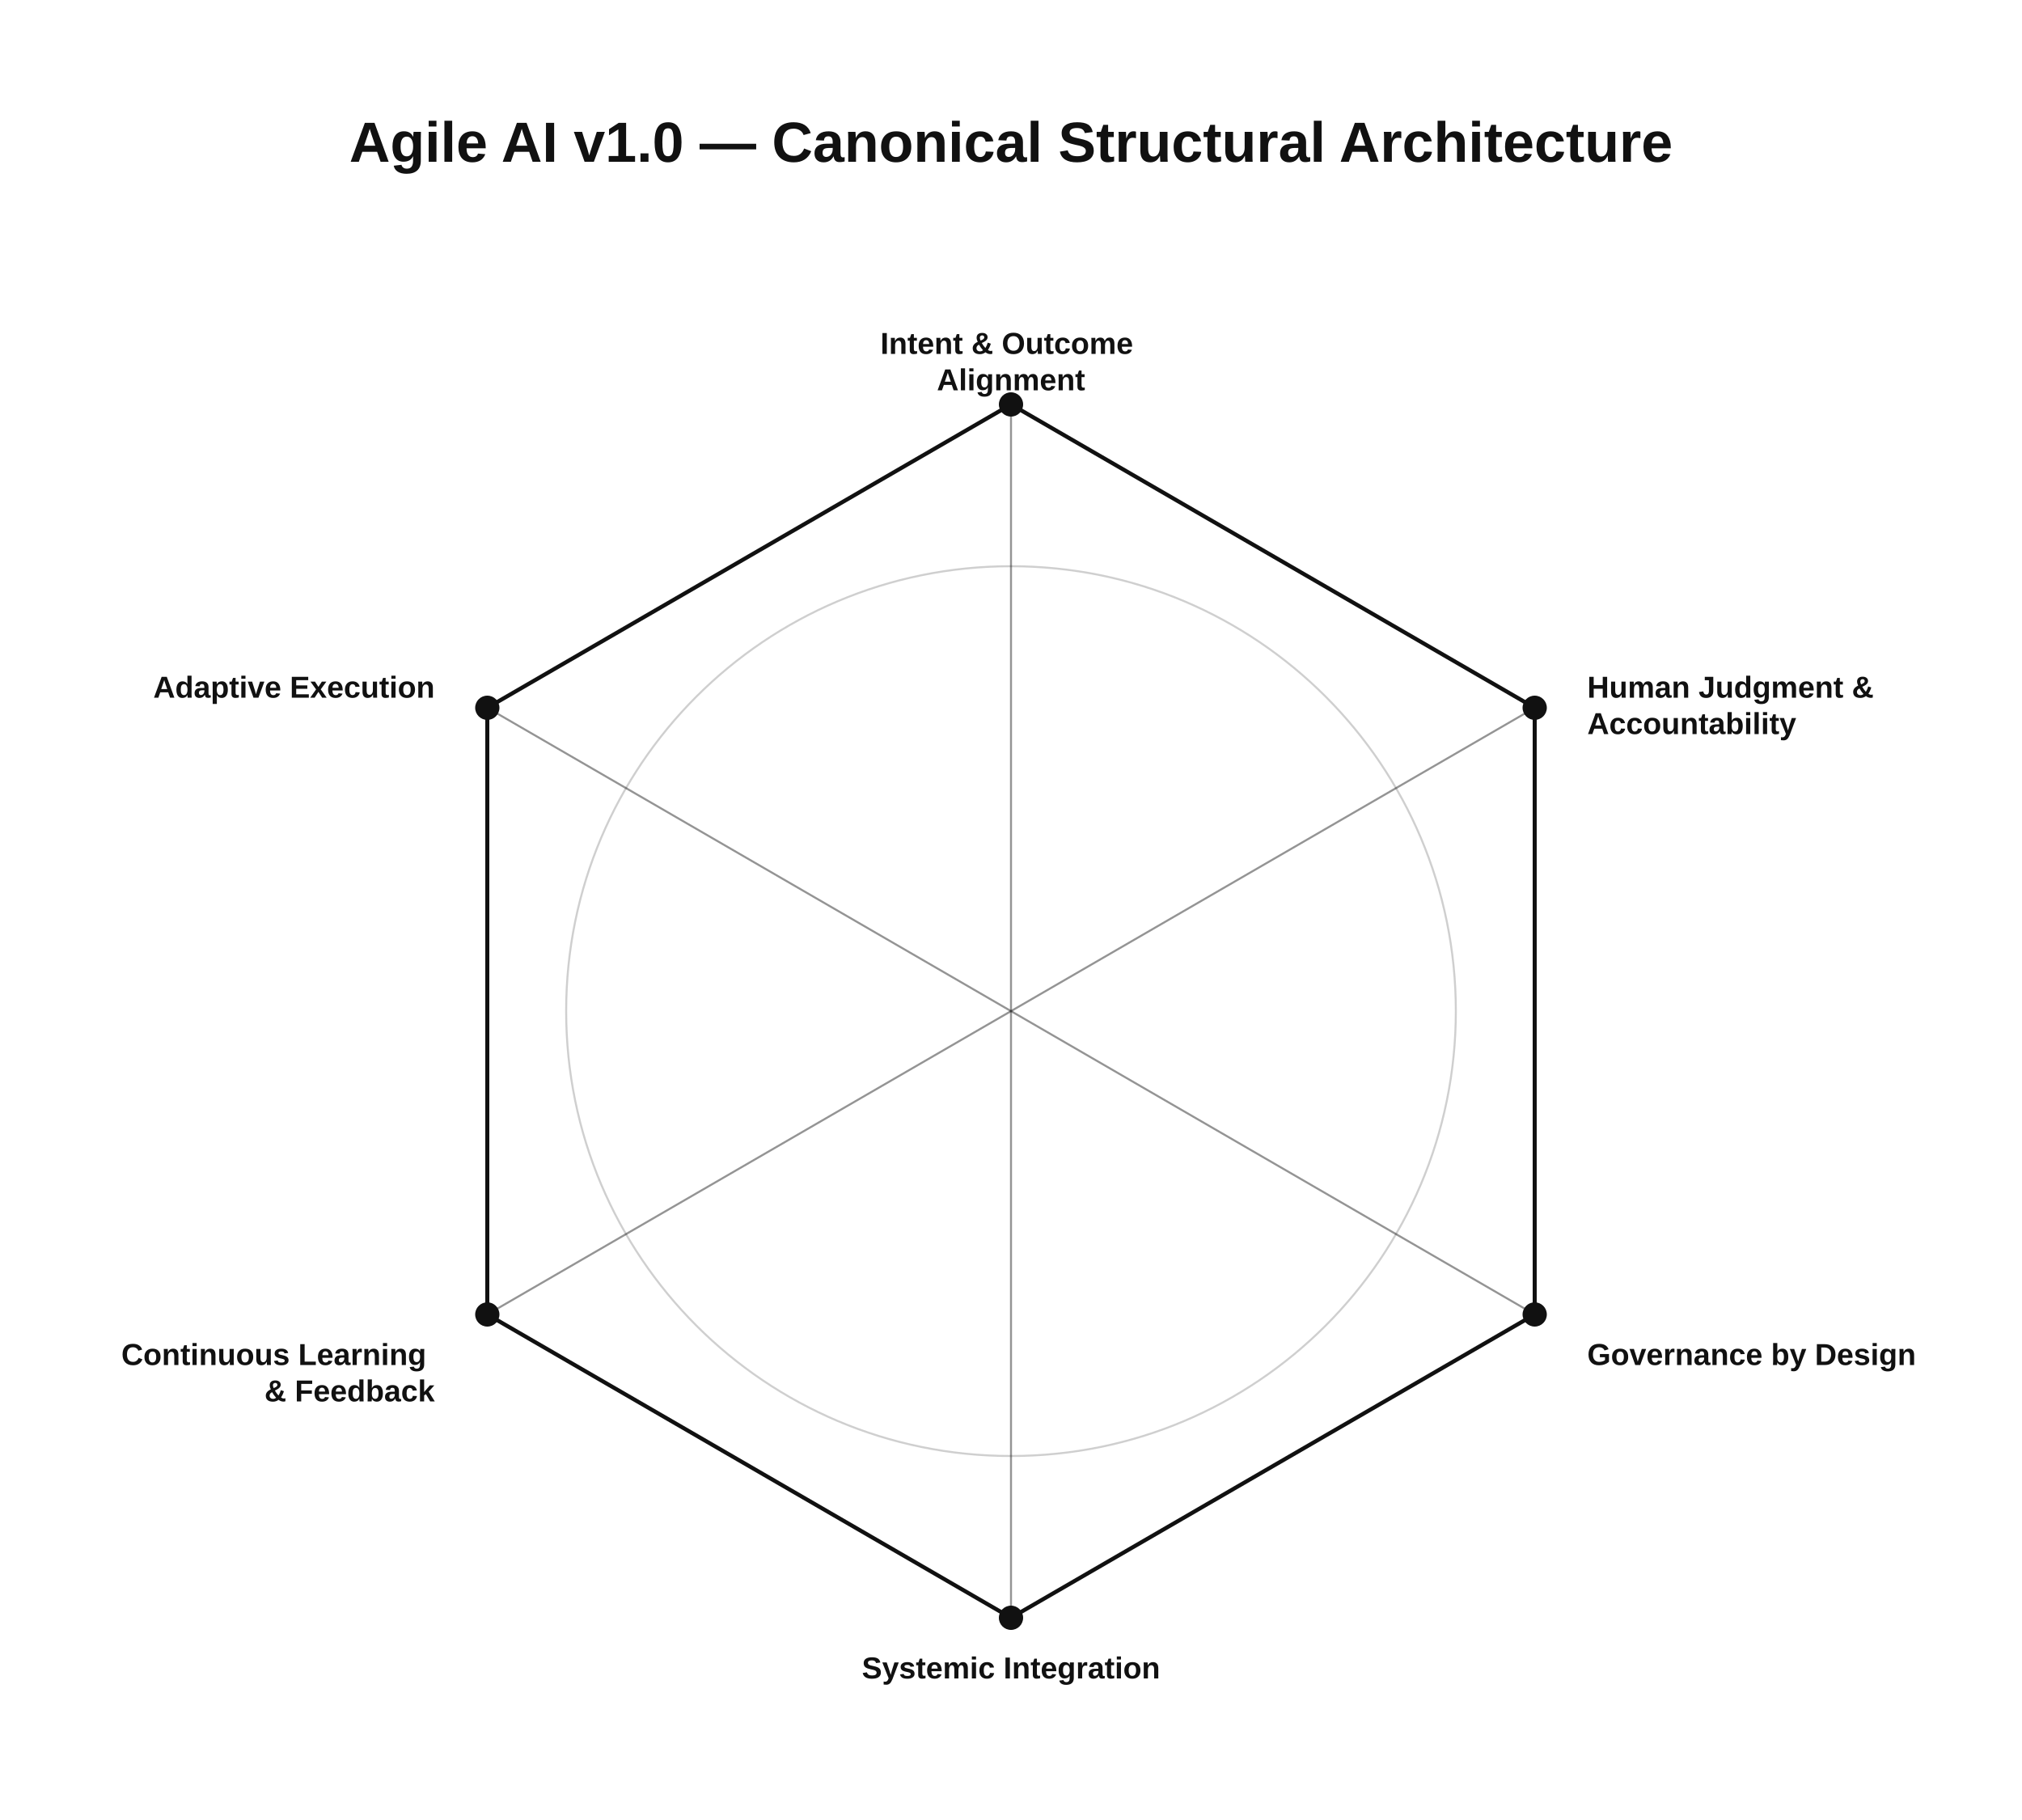
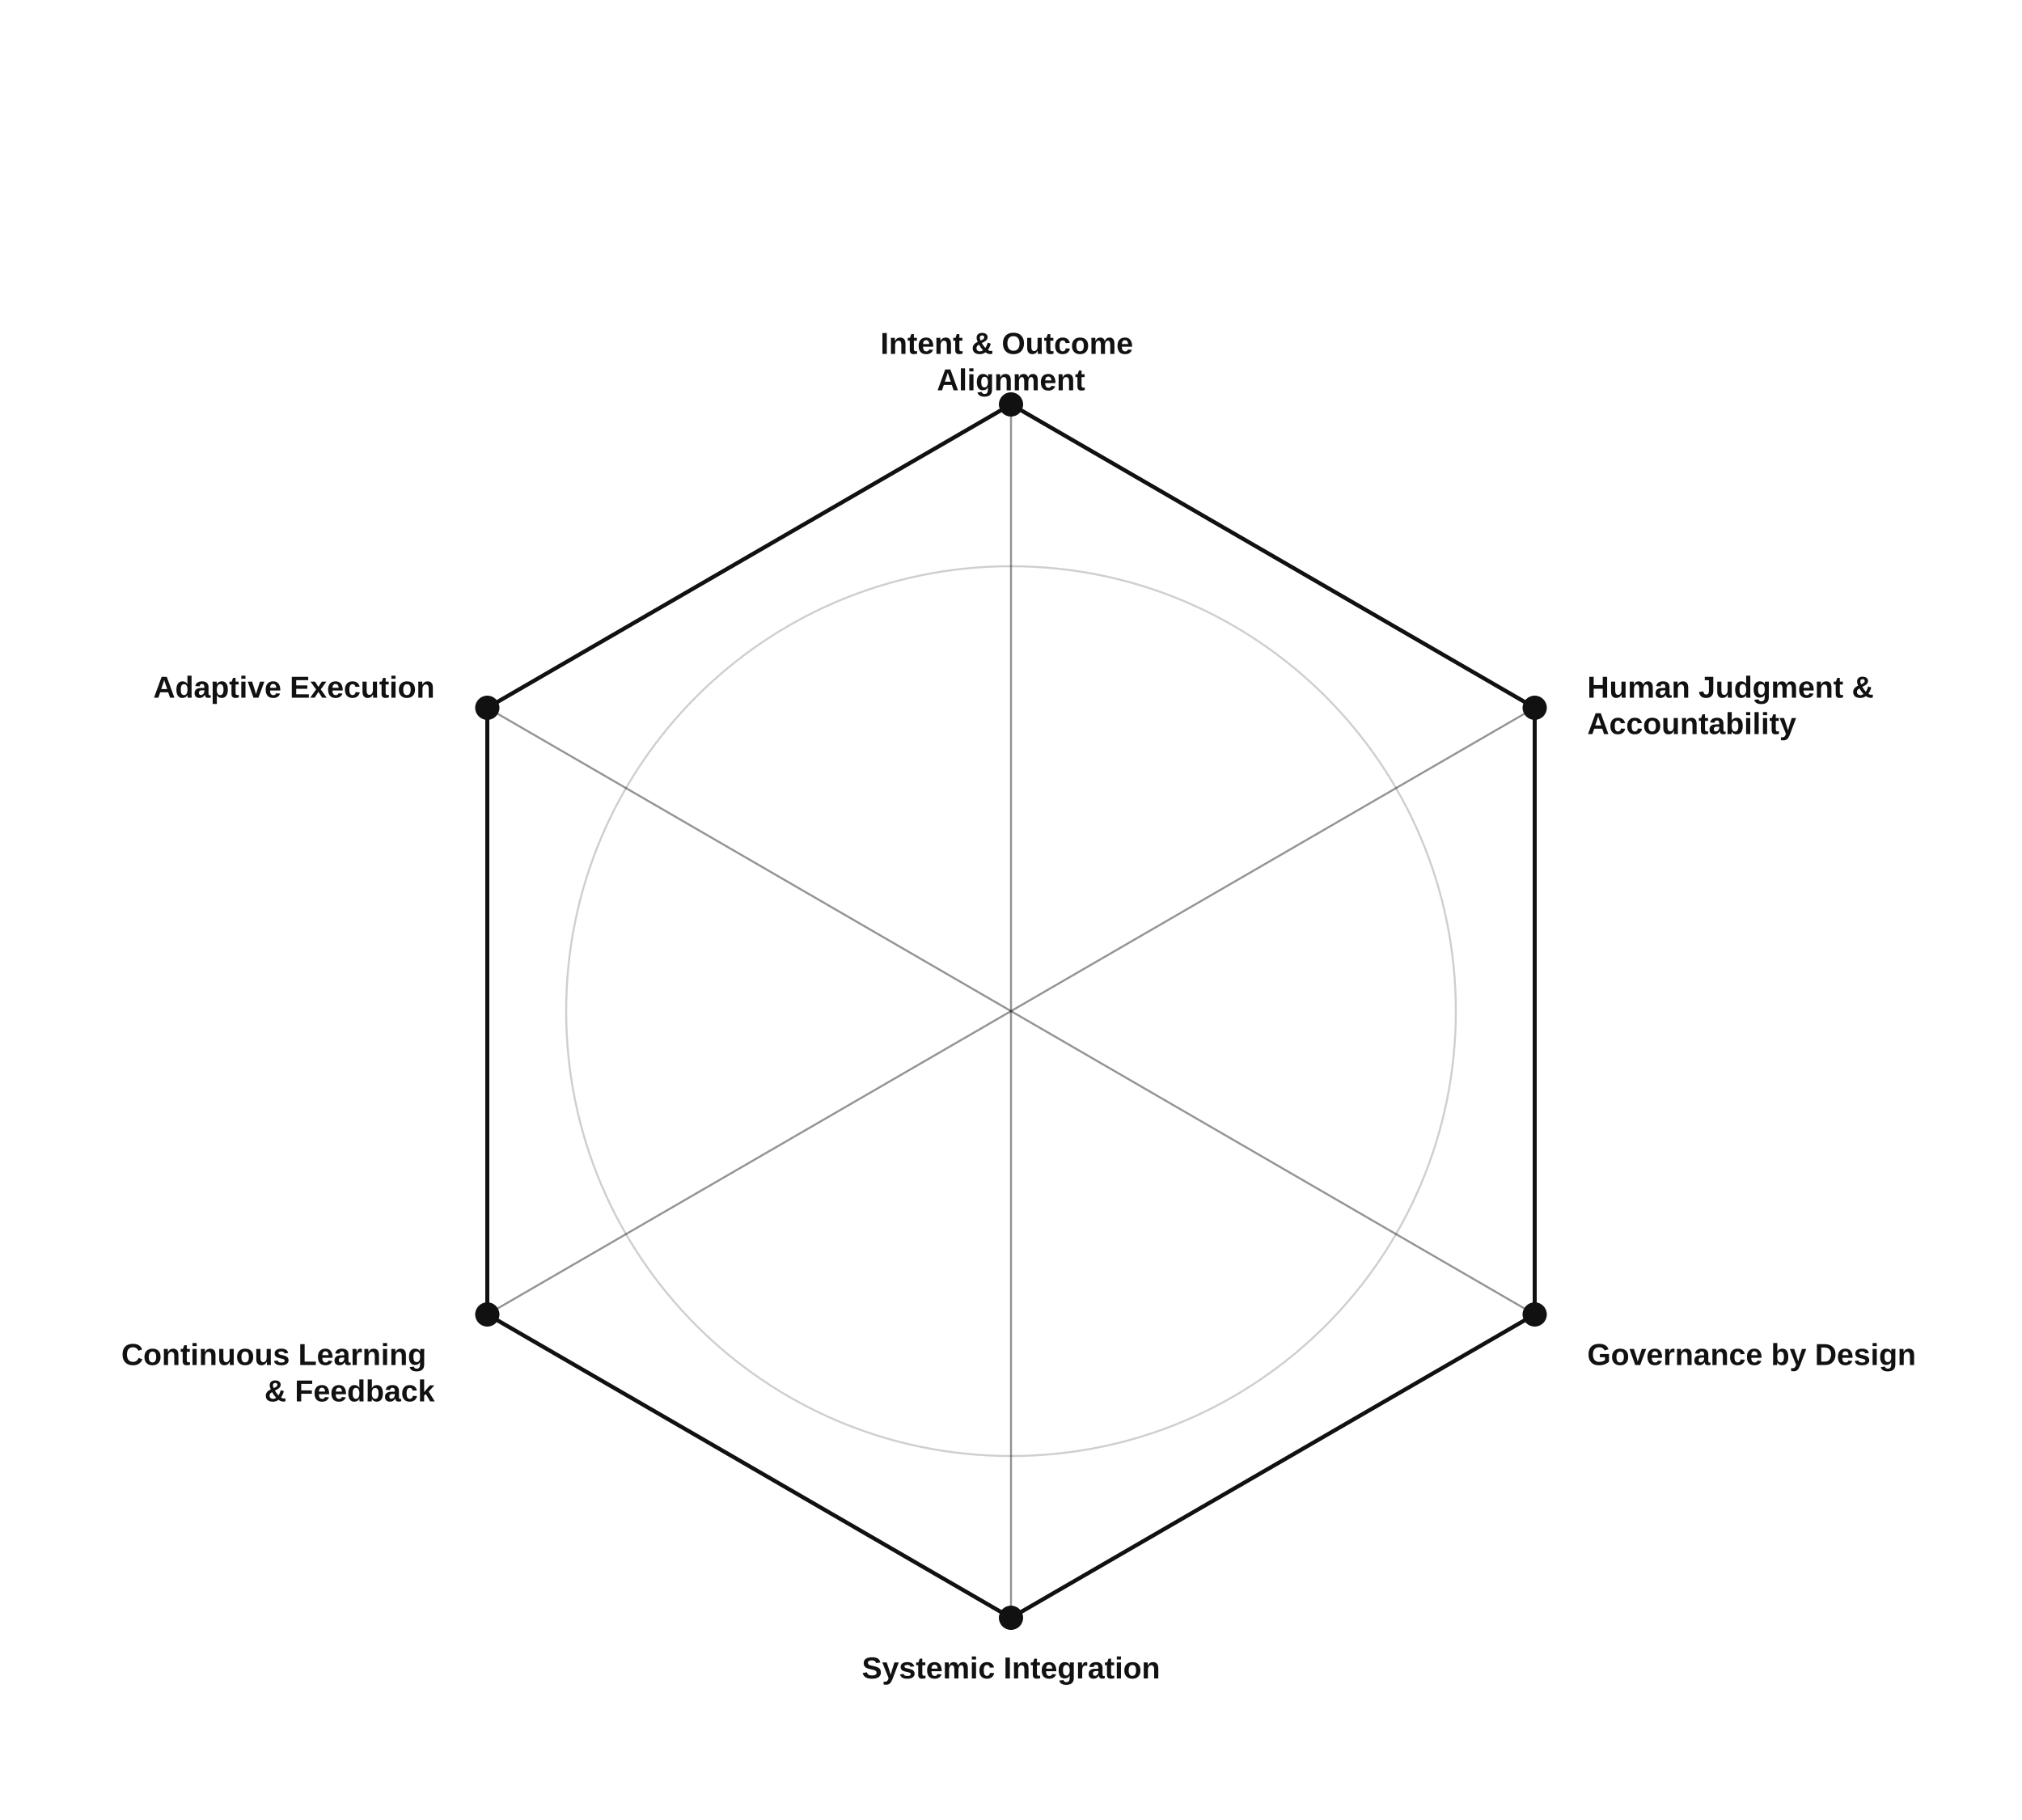
<svg xmlns="http://www.w3.org/2000/svg" width="400" height="360" viewBox="0 0 1000 900">
  <style>
-     .title {
-       font-family: Arial, Helvetica, sans-serif;
-       font-size: 28px;
-       font-weight: 600;
-       fill: #111111;
-     }
- 
    .hex-line {
      stroke: #111111;
      stroke-width: 2;
      fill: none;
    }

    .radial-line {
      stroke: #111111;
      stroke-width: 1;
      opacity: 0.45;
    }

    .inner-circle {
      stroke: #111111;
      stroke-width: 1;
      fill: none;
      opacity: 0.2;
    }

    .dot {
      fill: #111111;
    }

    .label {
      font-family: Arial, Helvetica, sans-serif;
      font-size: 15px;
      font-weight: 600;
      fill: #111111;
    }
  </style>
-   <text x="500" y="80" text-anchor="middle" class="title">
-     Agile AI v1.0 — Canonical Structural Architecture
-   </text>
  <polygon class="hex-line" points="500,200 759,350 759,650 500,800 241,650 241,350" />
  <circle cx="500" cy="500" r="220" class="inner-circle" />
  <line x1="500" y1="500" x2="500" y2="200" class="radial-line" />
  <line x1="500" y1="500" x2="759" y2="350" class="radial-line" />
  <line x1="500" y1="500" x2="759" y2="650" class="radial-line" />
  <line x1="500" y1="500" x2="500" y2="800" class="radial-line" />
  <line x1="500" y1="500" x2="241" y2="650" class="radial-line" />
  <line x1="500" y1="500" x2="241" y2="350" class="radial-line" />
  <circle cx="500" cy="200" r="6" class="dot" />
  <circle cx="759" cy="350" r="6" class="dot" />
  <circle cx="759" cy="650" r="6" class="dot" />
  <circle cx="500" cy="800" r="6" class="dot" />
  <circle cx="241" cy="650" r="6" class="dot" />
  <circle cx="241" cy="350" r="6" class="dot" />
  <text x="500" y="175" text-anchor="middle" class="label">
    <tspan x="500">Intent &amp; Outcome</tspan>
    <tspan x="500" dy="18">Alignment</tspan>
  </text>
  <text x="785" y="345" text-anchor="start" class="label">
    <tspan x="785">Human Judgment &amp;</tspan>
    <tspan x="785" dy="18">Accountability</tspan>
  </text>
  <text x="785" y="675" text-anchor="start" class="label">
    Governance by Design
  </text>
  <text x="500" y="830" text-anchor="middle" class="label">
    Systemic Integration
  </text>
  <text x="215" y="675" text-anchor="end" class="label">
    <tspan x="215">Continuous Learning</tspan>
    <tspan x="215" dy="18">&amp; Feedback</tspan>
  </text>
  <text x="215" y="345" text-anchor="end" class="label">
    Adaptive Execution
  </text>
</svg>
